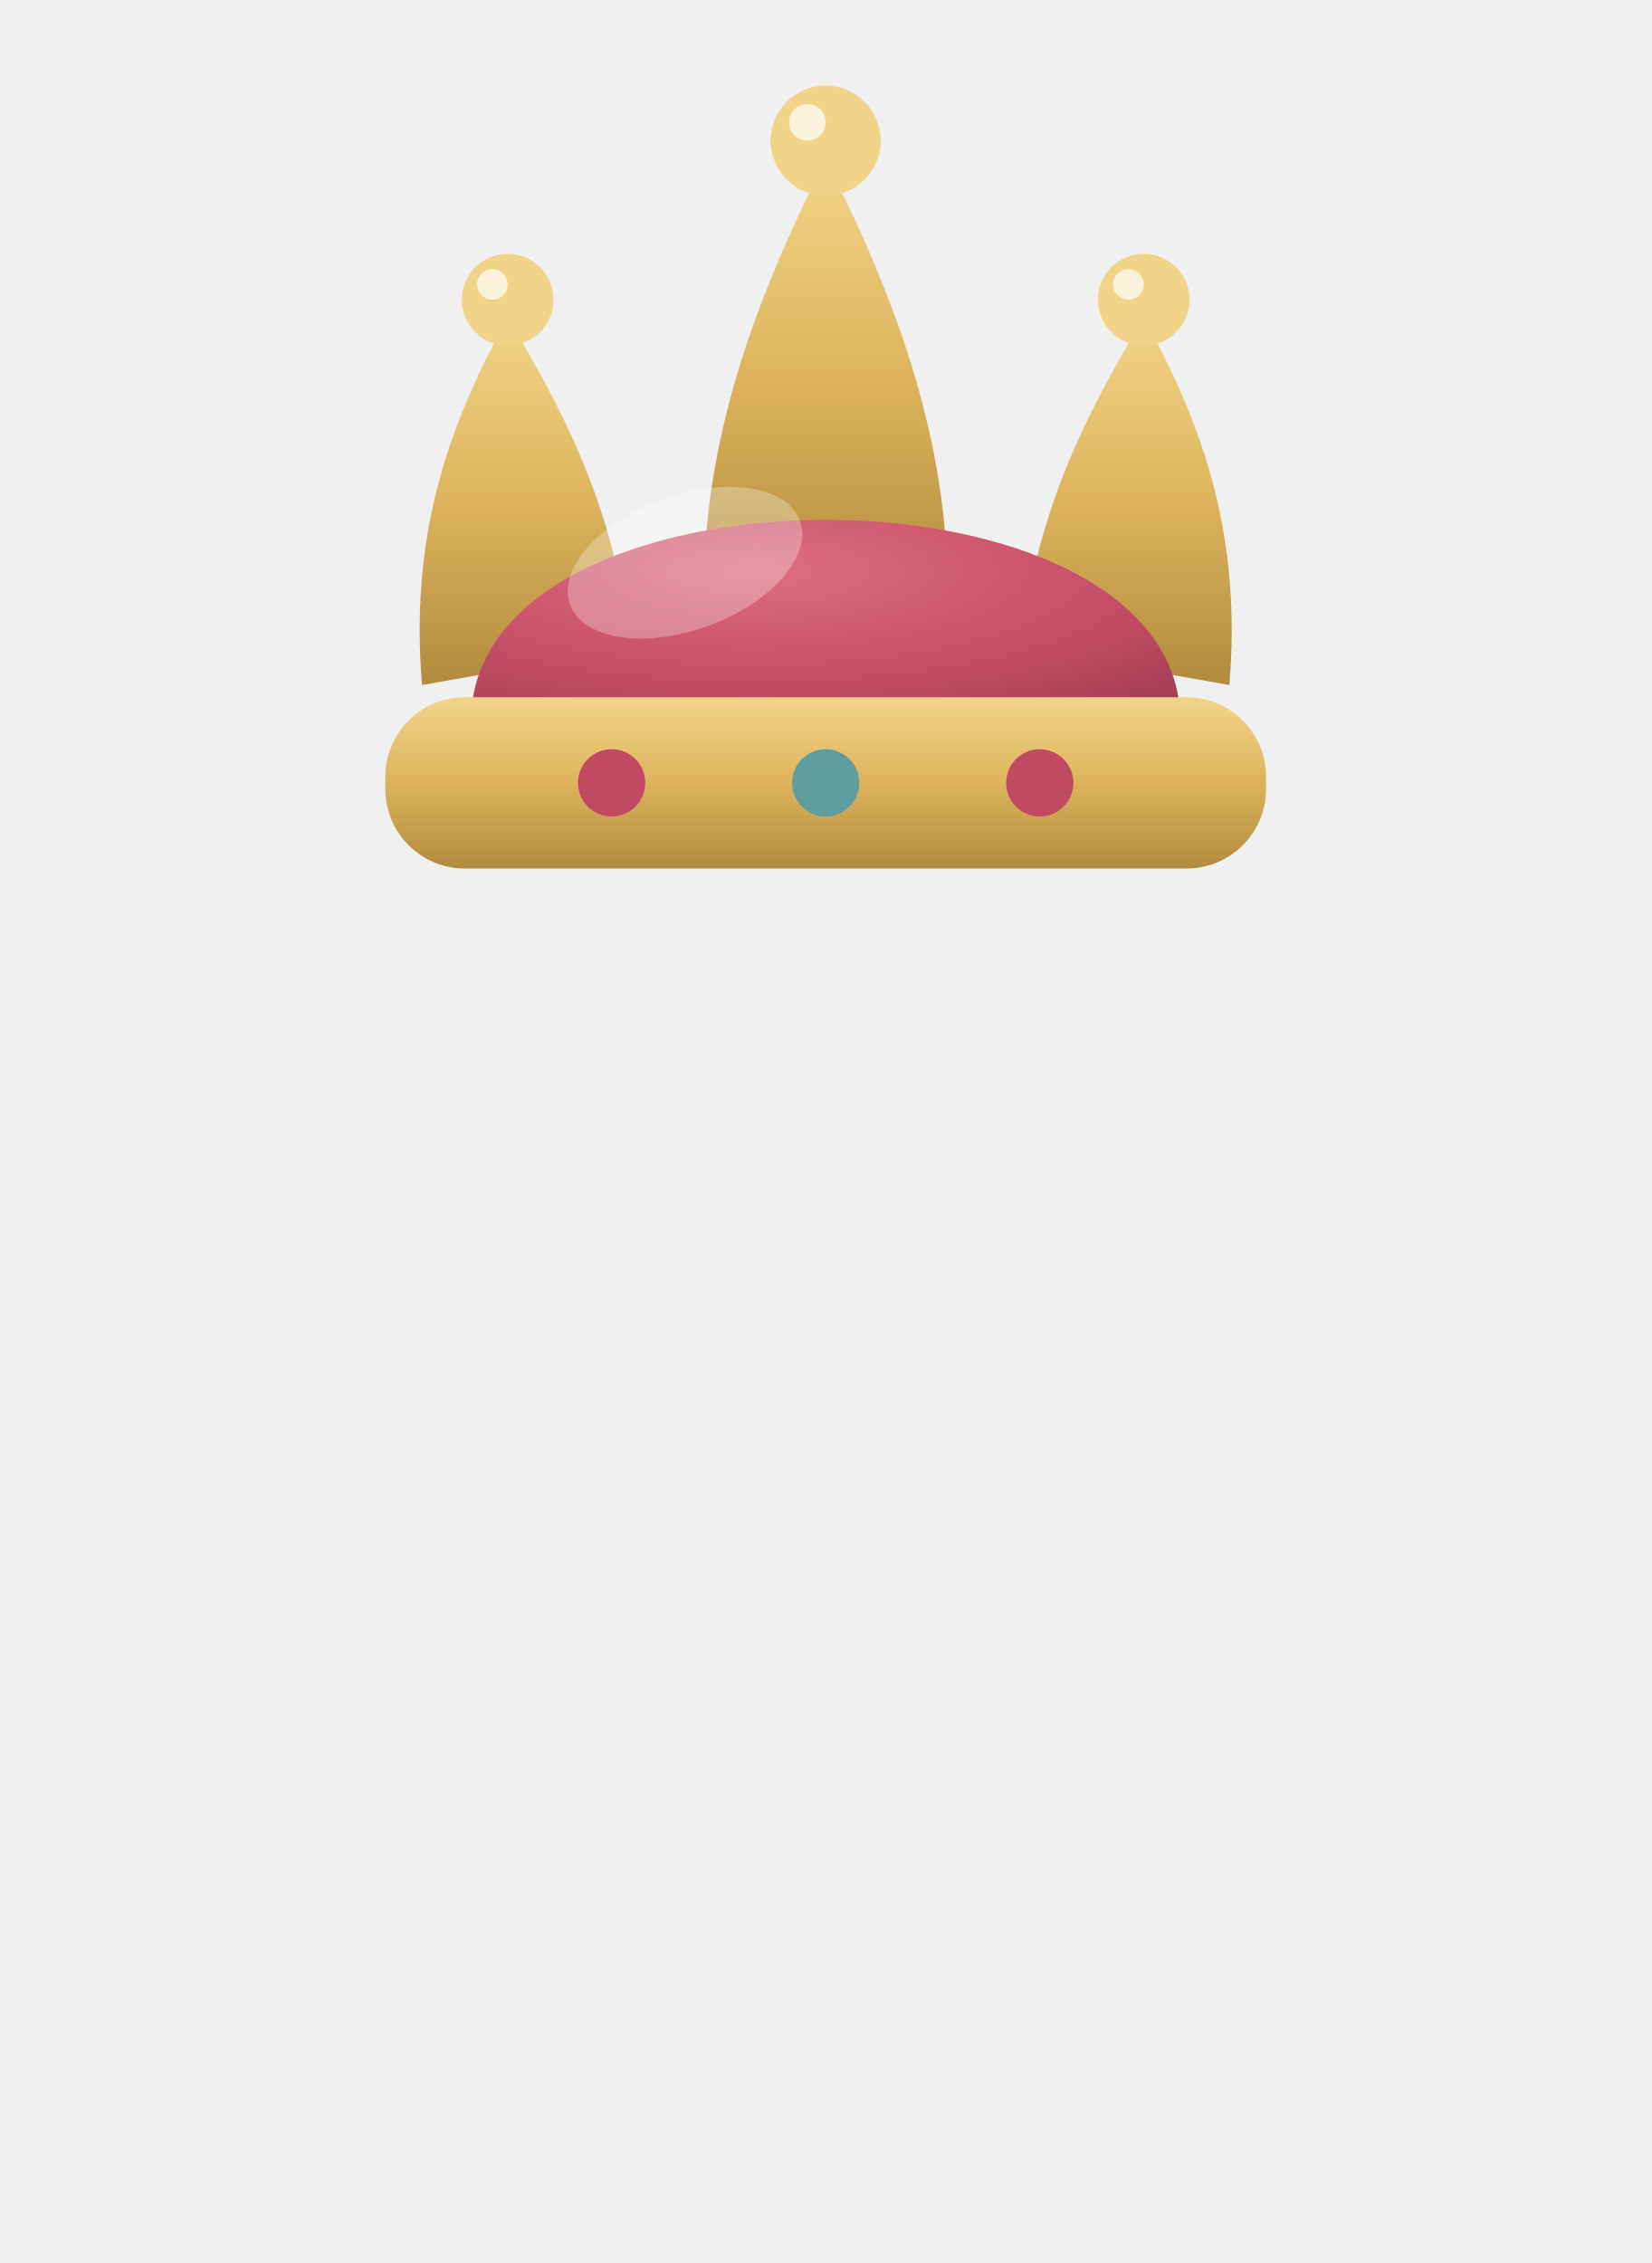
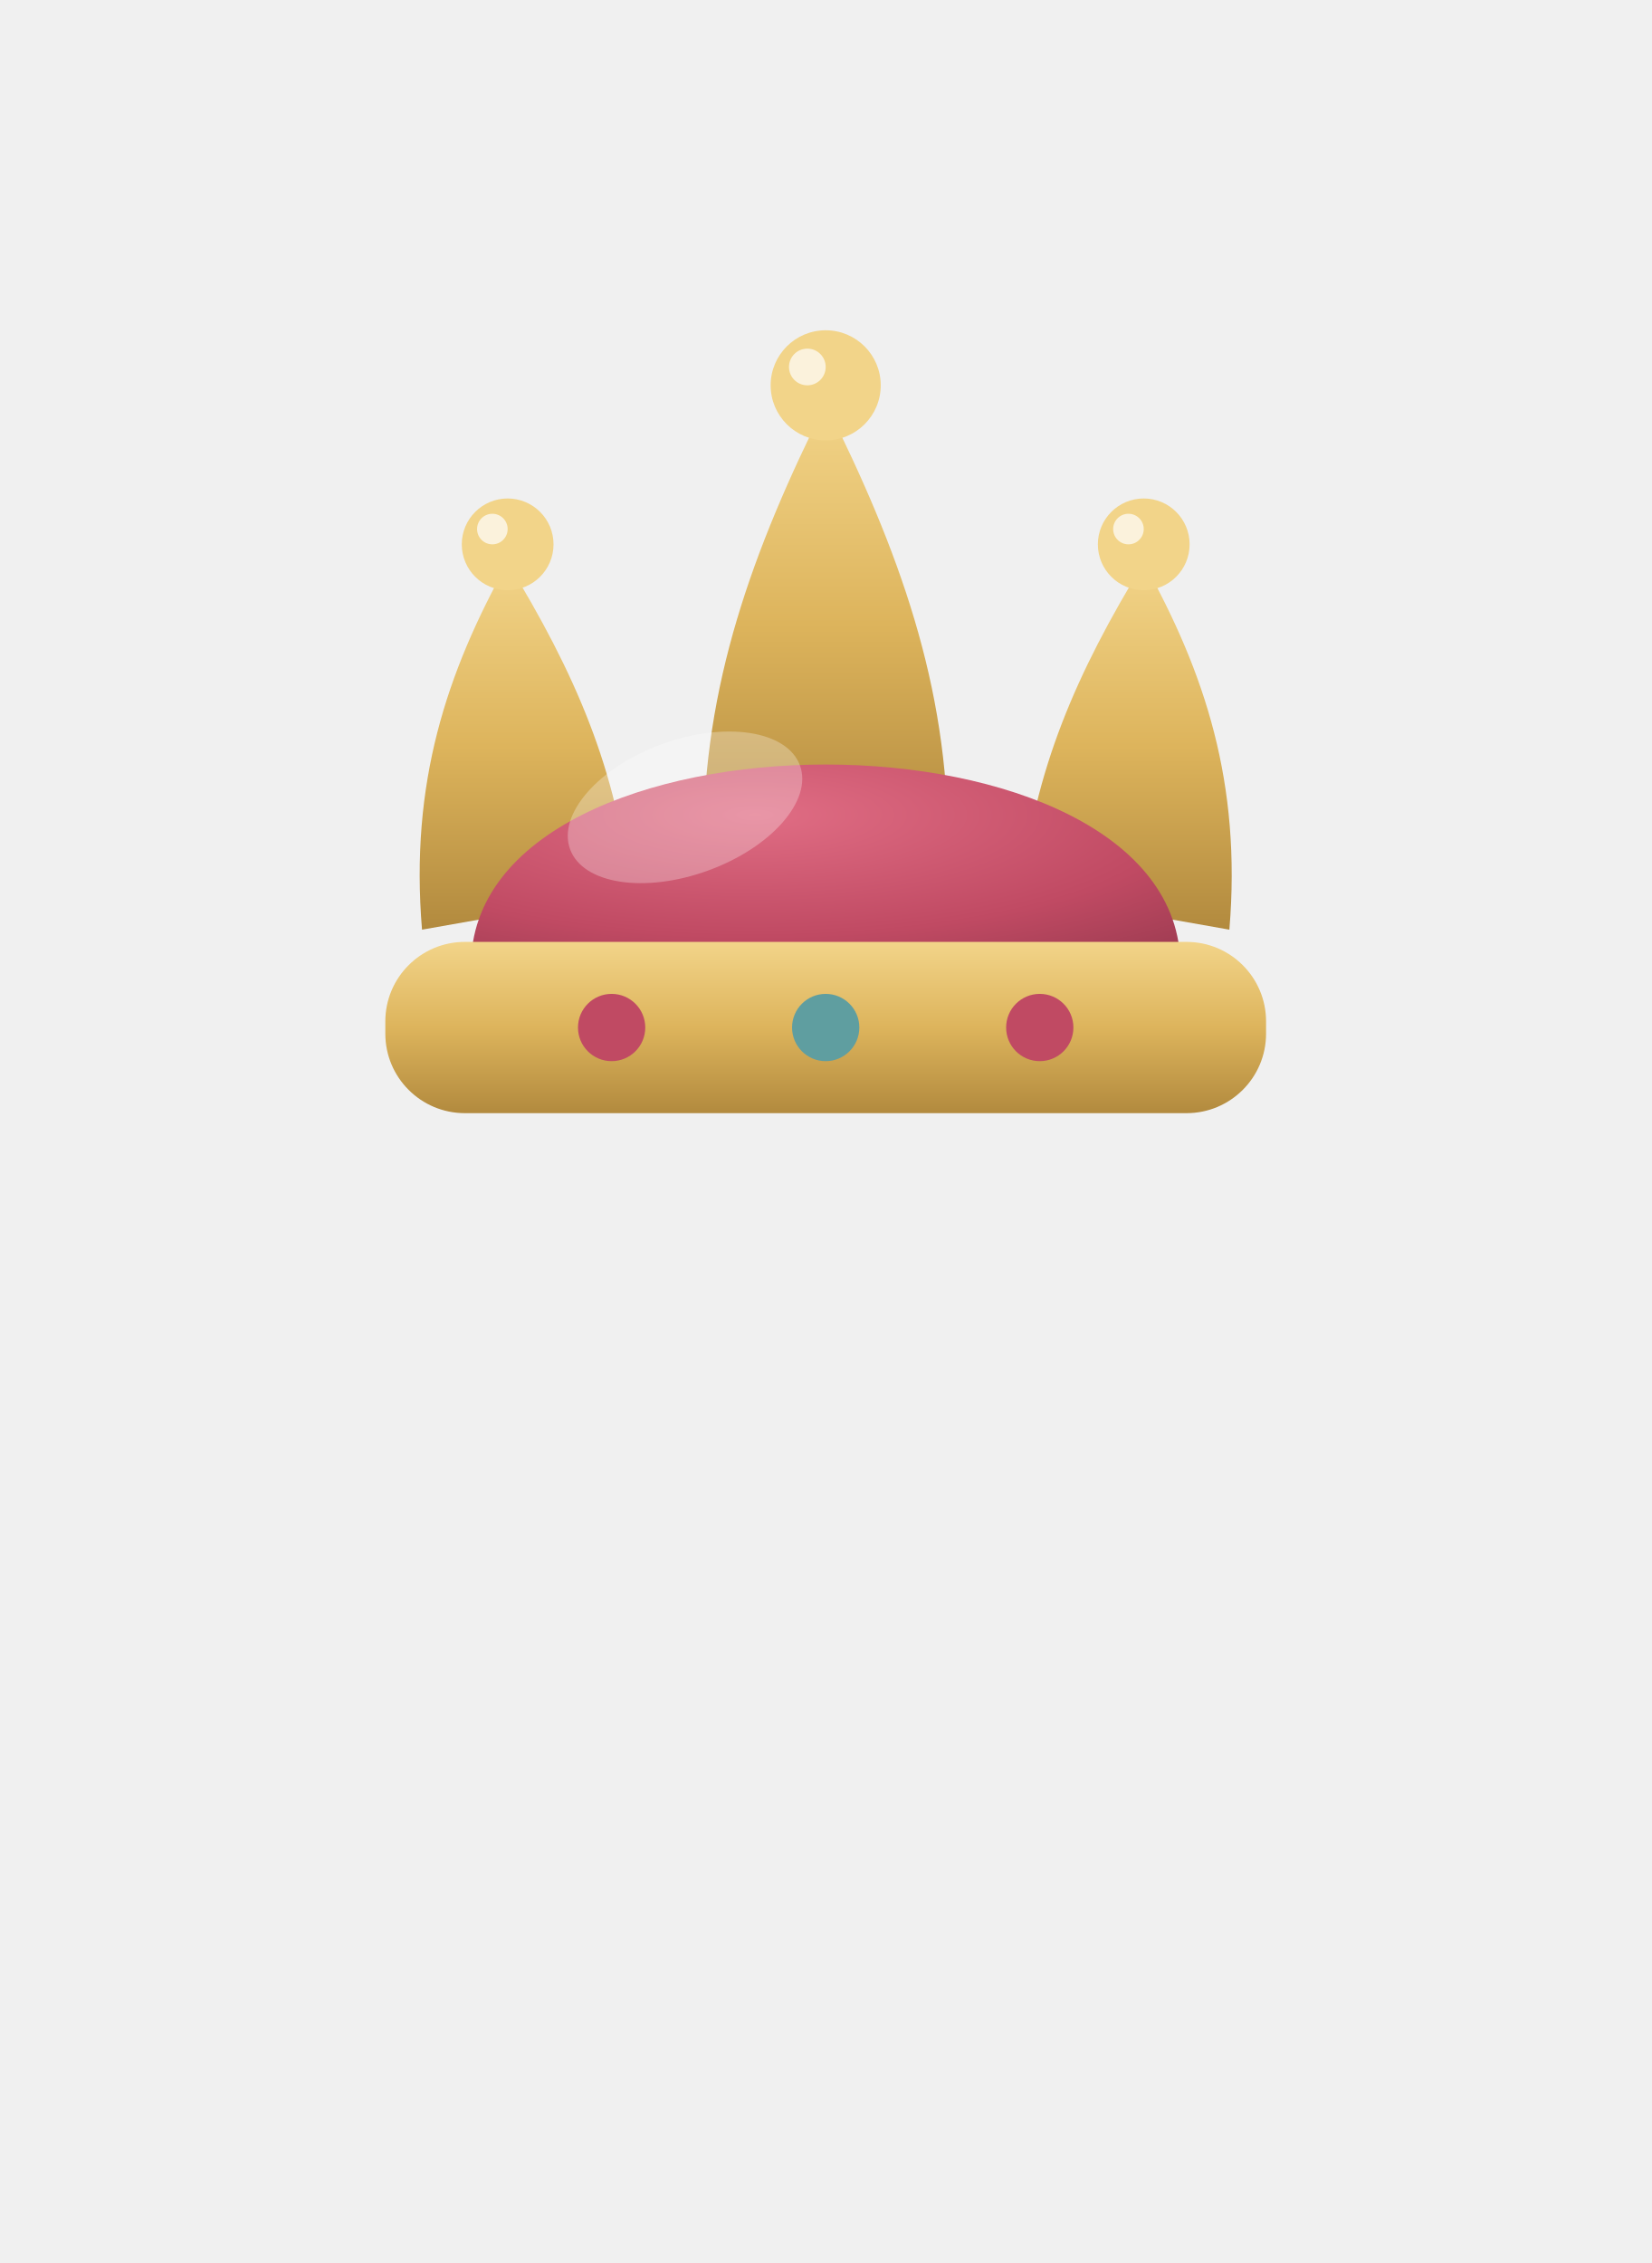
<svg xmlns="http://www.w3.org/2000/svg" viewBox="0 -100 270 370" overflow="visible">
  <defs>
    <linearGradient id="crGold" x1="0" y1="0" x2="0" y2="1">
      <stop offset="0" stop-color="#f2d489" />
      <stop offset="0.5" stop-color="#ddb45c" />
      <stop offset="1" stop-color="#b28a3e" />
    </linearGradient>
    <radialGradient id="crRed" cx="0.4" cy="0.25" r="1">
      <stop offset="0" stop-color="#e06d84" />
      <stop offset="0.6" stop-color="#c04a63" />
      <stop offset="1" stop-color="#93374c" />
    </radialGradient>
  </defs>
-   <path d="M83,-48 C94,-30 101,-14 103,6 L69,12 C67,-12 73,-30 83,-48 Z" fill="url(#crGold)" />
-   <path d="M187,-48 C176,-30 169,-14 167,6 L201,12 C203,-12 197,-30 187,-48 Z" fill="url(#crGold)" />
-   <path d="M135,-74 C147,-50 155,-28 155,-2 L115,-2 C115,-28 123,-50 135,-74 Z" fill="url(#crGold)" />
-   <circle cx="135" cy="-77" r="9" fill="#f2d489" />
-   <circle cx="132" cy="-80" r="3" fill="#ffffff" opacity="0.7" />
-   <circle cx="83" cy="-51" r="7.5" fill="#f2d489" />
-   <circle cx="80.5" cy="-53.5" r="2.5" fill="#ffffff" opacity="0.7" />
-   <circle cx="187" cy="-51" r="7.5" fill="#f2d489" />
-   <circle cx="184.5" cy="-53.5" r="2.5" fill="#ffffff" opacity="0.7" />
-   <path d="M77,18 C77,-26 193,-26 193,18 Z" fill="url(#crRed)" />
-   <ellipse cx="112" cy="-8" rx="20" ry="11" fill="#ffffff" opacity="0.28" transform="rotate(-20 112 -8)" />
-   <rect x="63" y="14" width="144" height="28" rx="13" fill="url(#crGold)" />
-   <circle cx="100" cy="28" r="5.5" fill="#c04a63" />
-   <circle cx="135" cy="28" r="5.5" fill="#5f9ea0" />
-   <circle cx="170" cy="28" r="5.5" fill="#c04a63" />
+   <g transform="translate(0,40)">
+     <path d="M83,-48 C94,-30 101,-14 103,6 L69,12 C67,-12 73,-30 83,-48 Z" fill="url(#crGold)" />
+     <path d="M187,-48 C176,-30 169,-14 167,6 L201,12 C203,-12 197,-30 187,-48 Z" fill="url(#crGold)" />
+     <path d="M135,-74 C147,-50 155,-28 155,-2 L115,-2 C115,-28 123,-50 135,-74 Z" fill="url(#crGold)" />
+     <circle cx="135" cy="-77" r="9" fill="#f2d489" />
+     <circle cx="132" cy="-80" r="3" fill="#ffffff" opacity="0.7" />
+     <circle cx="83" cy="-51" r="7.5" fill="#f2d489" />
+     <circle cx="80.5" cy="-53.5" r="2.5" fill="#ffffff" opacity="0.7" />
+     <circle cx="187" cy="-51" r="7.5" fill="#f2d489" />
+     <circle cx="184.5" cy="-53.5" r="2.5" fill="#ffffff" opacity="0.7" />
+     <path d="M77,18 C77,-26 193,-26 193,18 Z" fill="url(#crRed)" />
+     <ellipse cx="112" cy="-8" rx="20" ry="11" fill="#ffffff" opacity="0.28" transform="rotate(-20 112 -8)" />
+     <rect x="63" y="14" width="144" height="28" rx="13" fill="url(#crGold)" />
+     <circle cx="100" cy="28" r="5.5" fill="#c04a63" />
+     <circle cx="135" cy="28" r="5.5" fill="#5f9ea0" />
+     <circle cx="170" cy="28" r="5.5" fill="#c04a63" />
+   </g>
</svg>
